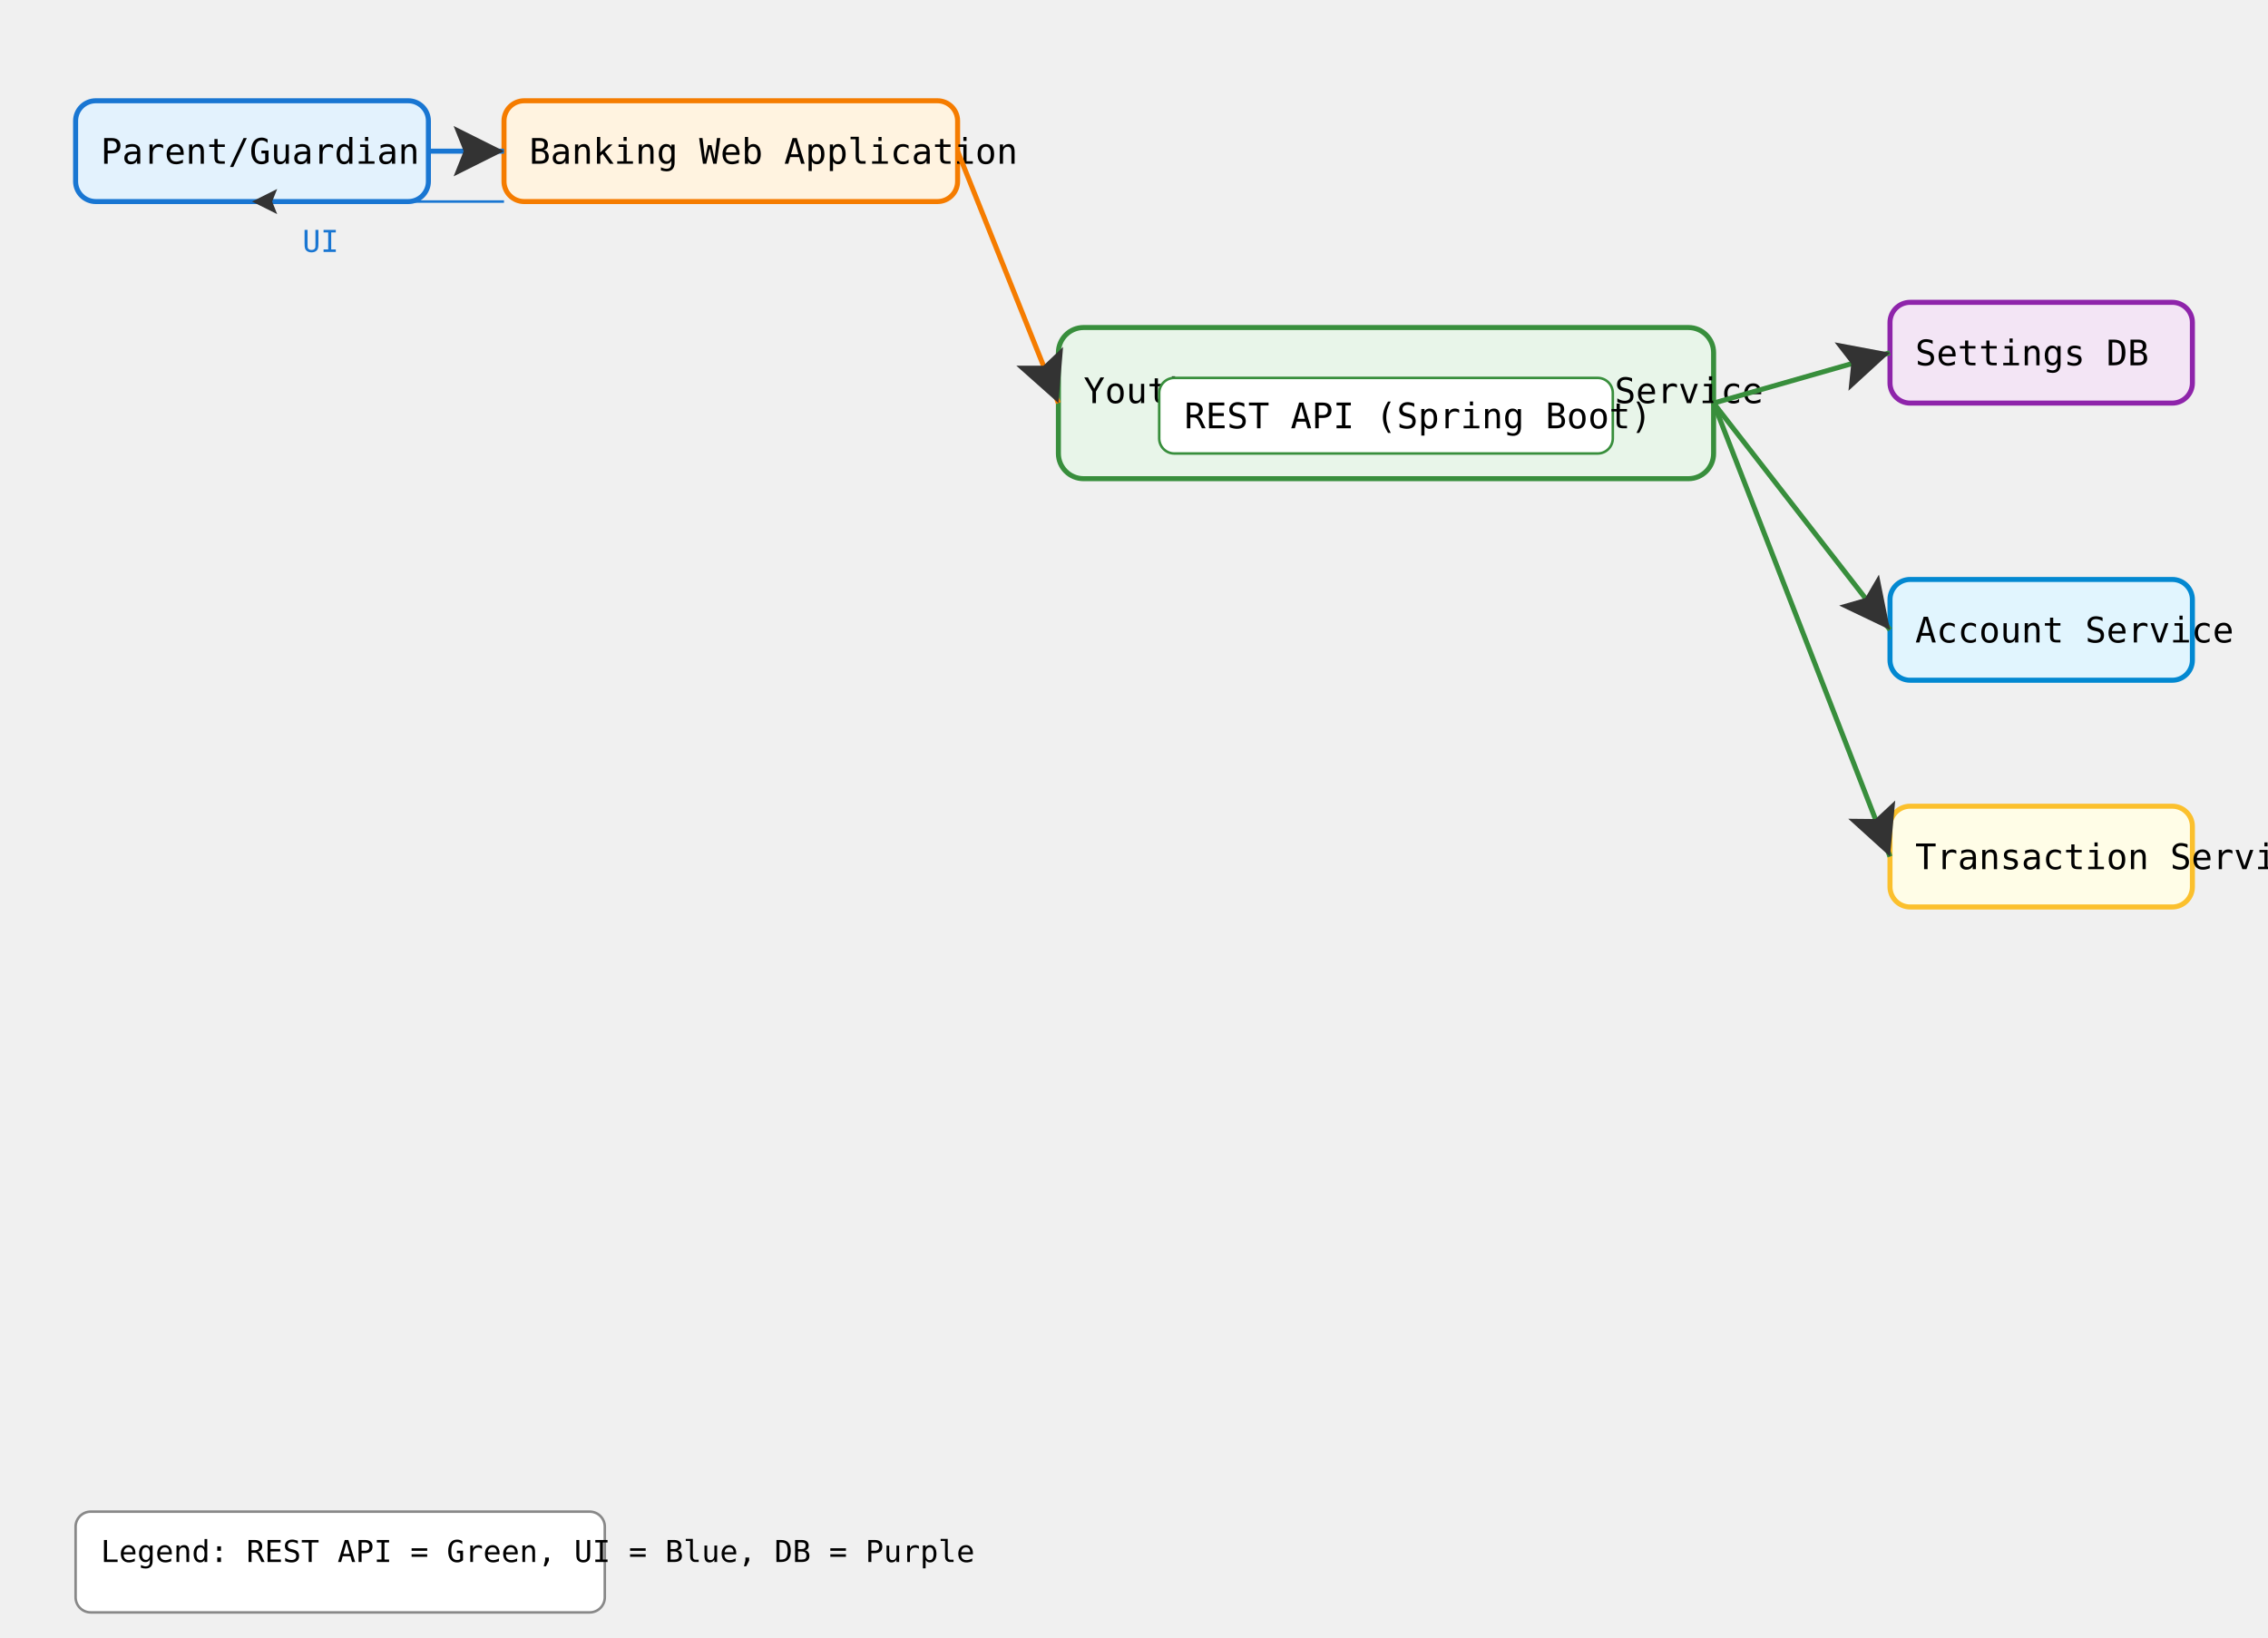
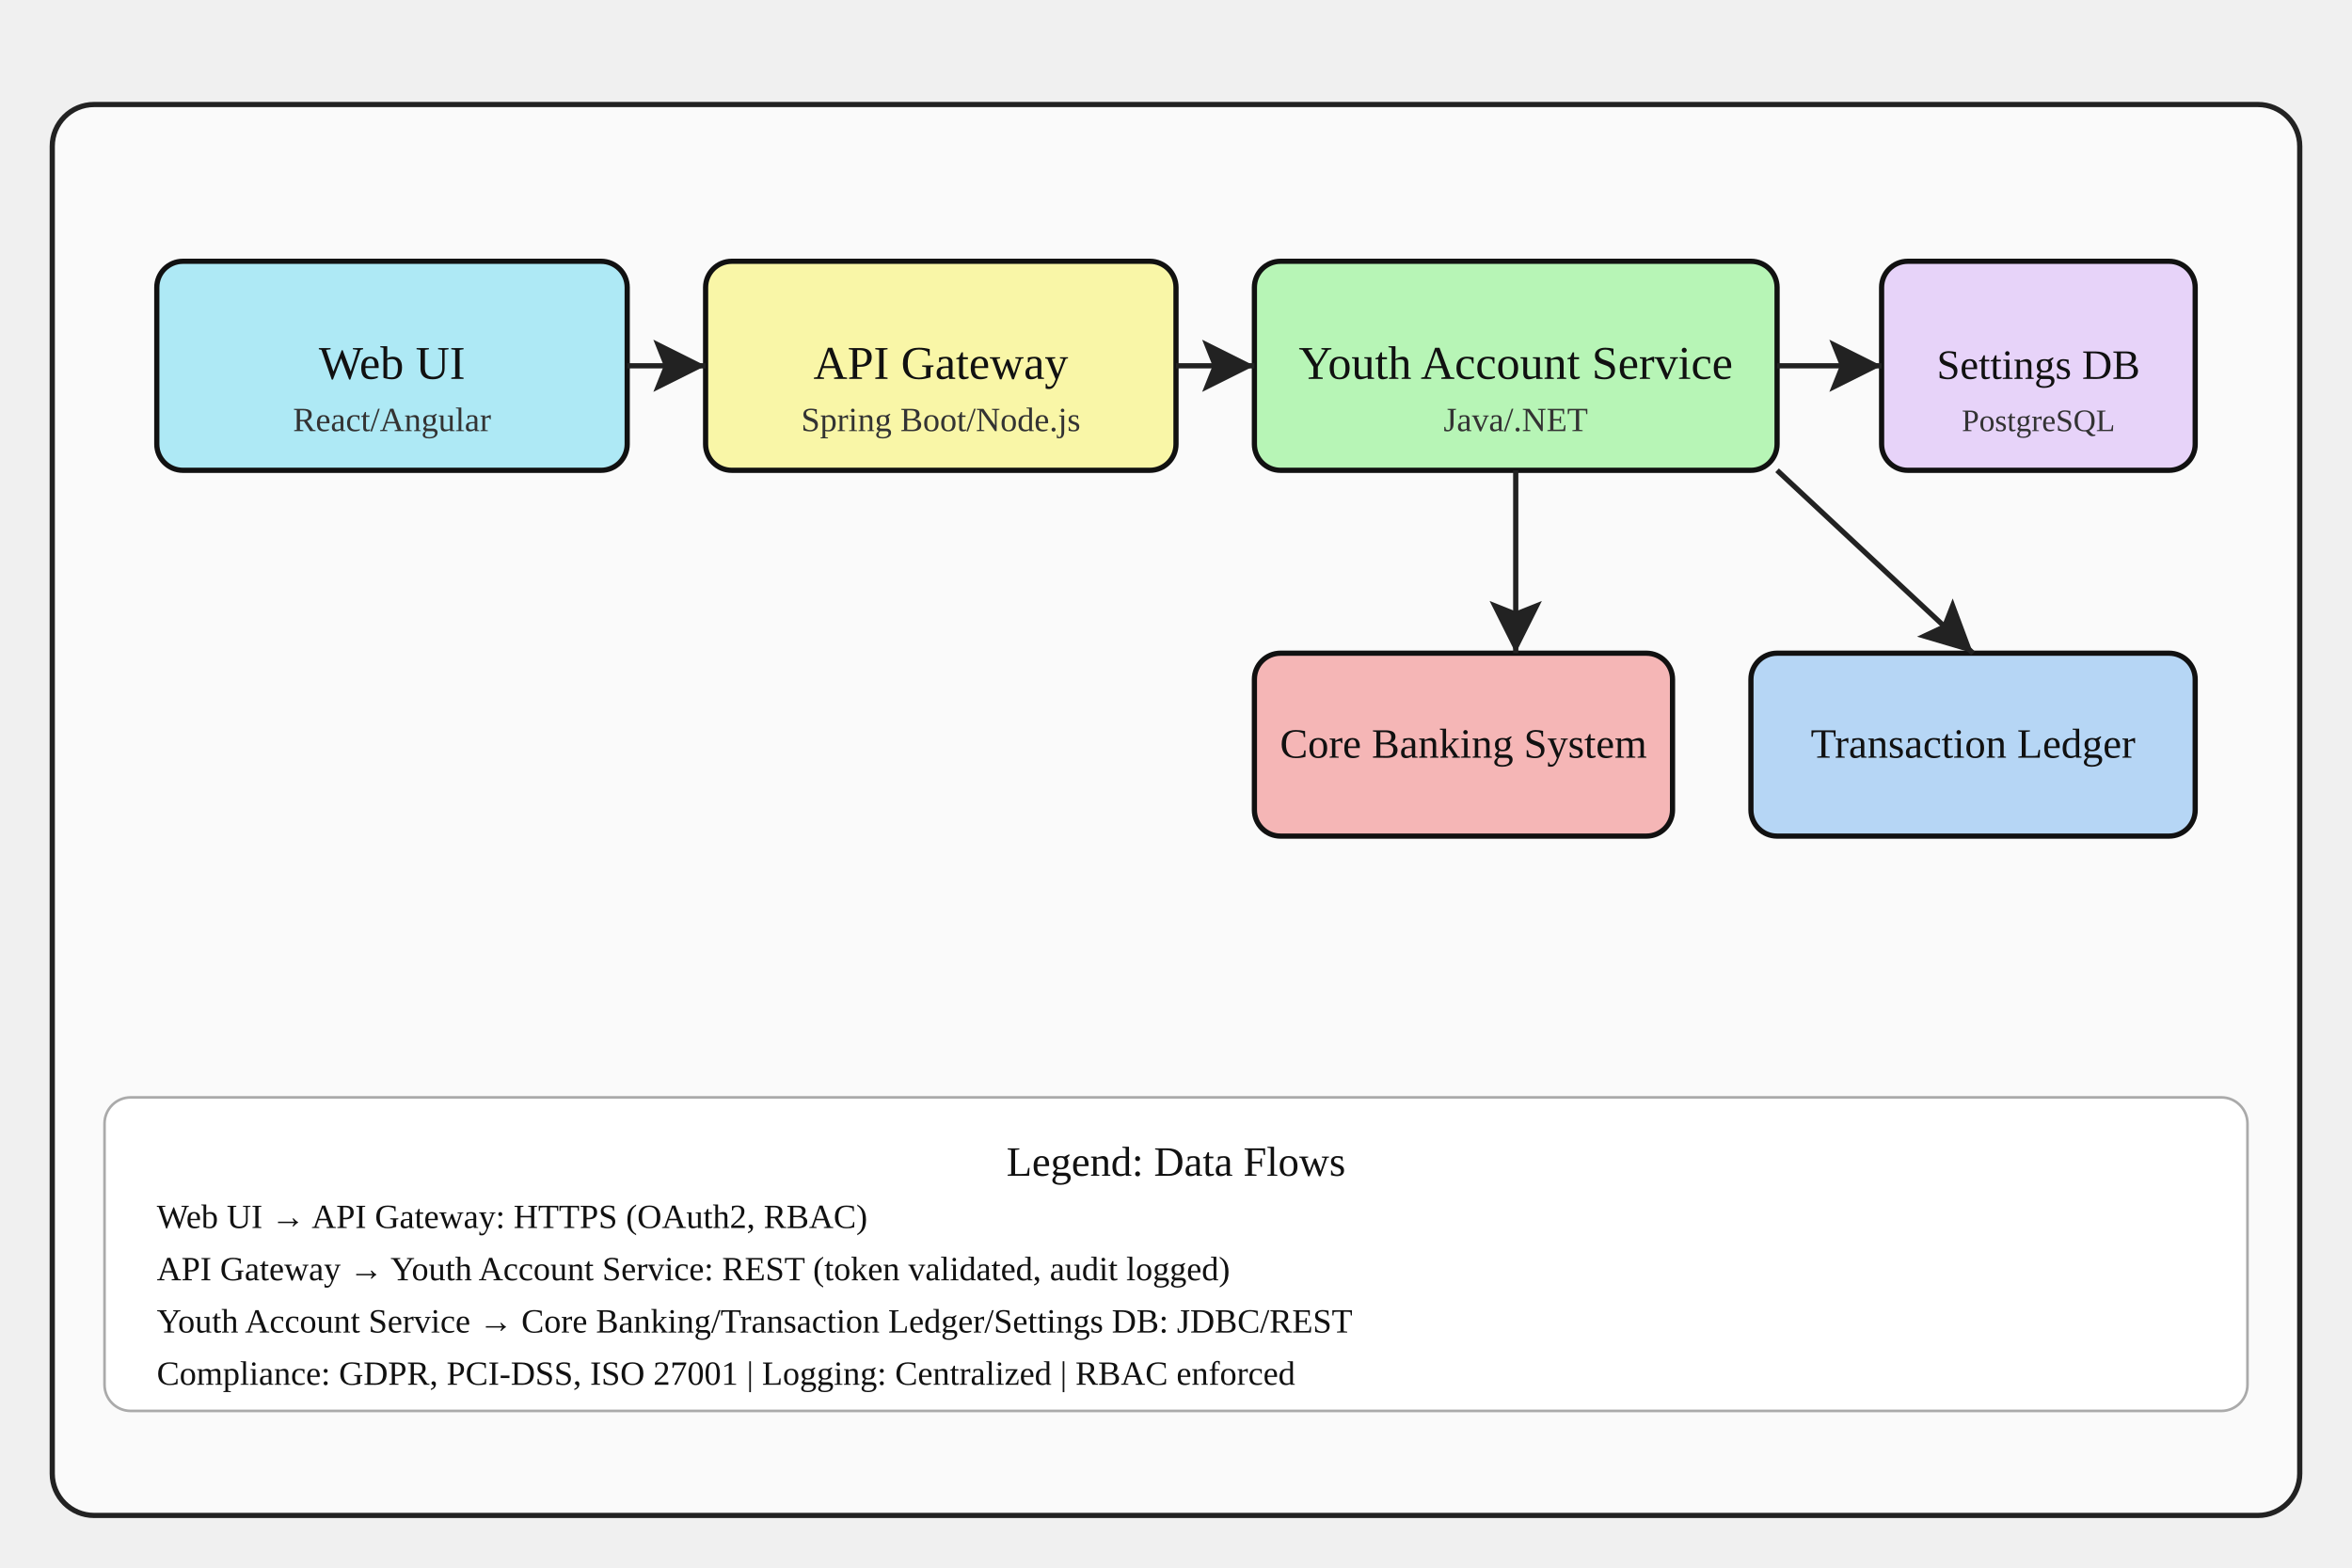
- <svg xmlns="http://www.w3.org/2000/svg" width="900" height="650" viewBox="0 0 900 650">
-   <g font-family="monospace" font-size="14">
-     <rect x="30" y="40" width="140" height="40" fill="#E3F2FD" stroke="#1976D2" stroke-width="2" rx="8" />
-     <text x="40" y="65">Parent/Guardian</text>
-     <rect x="200" y="40" width="180" height="40" fill="#FFF3E0" stroke="#F57C00" stroke-width="2" rx="8" />
-     <text x="210" y="65">Banking Web Application</text>
-     <rect x="420" y="130" width="260" height="60" fill="#E8F5E9" stroke="#388E3C" stroke-width="2" rx="10" />
-     <text x="430" y="160">Youth Account Management Service</text>
-     <rect x="460" y="150" width="180" height="30" fill="#FFFFFF" stroke="#388E3C" stroke-width="1" rx="6" />
-     <text x="470" y="170">REST API (Spring Boot)</text>
-     <rect x="750" y="120" width="120" height="40" fill="#F3E5F5" stroke="#8E24AA" stroke-width="2" rx="8" />
-     <text x="760" y="145">Settings DB</text>
-     <rect x="750" y="230" width="120" height="40" fill="#E1F5FE" stroke="#0288D1" stroke-width="2" rx="8" />
-     <text x="760" y="255">Account Service</text>
-     <rect x="750" y="320" width="120" height="40" fill="#FFFDE7" stroke="#FBC02D" stroke-width="2" rx="8" />
-     <text x="760" y="345">Transaction Service</text>
-     <line x1="170" y1="60" x2="200" y2="60" stroke="#1976D2" stroke-width="2" marker-end="url(#arrow)" />
-     <line x1="380" y1="60" x2="420" y2="160" stroke="#F57C00" stroke-width="2" marker-end="url(#arrow)" />
-     <line x1="680" y1="160" x2="750" y2="140" stroke="#388E3C" stroke-width="2" marker-end="url(#arrow)" />
-     <line x1="680" y1="160" x2="750" y2="250" stroke="#388E3C" stroke-width="2" marker-end="url(#arrow)" />
-     <line x1="680" y1="160" x2="750" y2="340" stroke="#388E3C" stroke-width="2" marker-end="url(#arrow)" />
-     <line x1="200" y1="80" x2="100" y2="80" stroke="#1976D2" stroke-width="1" marker-end="url(#arrow)" />
-     <text x="120" y="100" font-size="12" fill="#1976D2">UI</text>
-     <rect x="30" y="600" width="210" height="40" fill="#FFFFFF" stroke="#888" stroke-width="1" rx="6" />
-     <text x="40" y="620" font-size="12">Legend: REST API = Green, UI = Blue, DB = Purple</text>
-   </g>
+ <svg xmlns="http://www.w3.org/2000/svg" width="900" height="600" viewBox="0 0 900 600">
+   <rect x="20" y="40" width="860" height="540" fill="#FAFAFA" stroke="#222" stroke-width="2" rx="16" />
+   <rect x="60" y="100" width="180" height="80" fill="#AEE9F5" stroke="#111" stroke-width="2" rx="10" />
+   <text x="150" y="145" font-size="18" text-anchor="middle" fill="#111">Web UI</text>
+   <text x="150" y="165" font-size="13" text-anchor="middle" fill="#333">React/Angular</text>
+   <rect x="270" y="100" width="180" height="80" fill="#F9F6A7" stroke="#111" stroke-width="2" rx="10" />
+   <text x="360" y="145" font-size="18" text-anchor="middle" fill="#111">API Gateway</text>
+   <text x="360" y="165" font-size="13" text-anchor="middle" fill="#333">Spring Boot/Node.js</text>
+   <rect x="480" y="100" width="200" height="80" fill="#B7F5B6" stroke="#111" stroke-width="2" rx="10" />
+   <text x="580" y="145" font-size="18" text-anchor="middle" fill="#111">Youth Account Service</text>
+   <text x="580" y="165" font-size="13" text-anchor="middle" fill="#333">Java/.NET</text>
+   <rect x="720" y="100" width="120" height="80" fill="#E7D3F9" stroke="#111" stroke-width="2" rx="10" />
+   <text x="780" y="145" font-size="16" text-anchor="middle" fill="#111">Settings DB</text>
+   <text x="780" y="165" font-size="12" text-anchor="middle" fill="#333">PostgreSQL</text>
+   <rect x="480" y="250" width="160" height="70" fill="#F5B6B6" stroke="#111" stroke-width="2" rx="10" />
+   <text x="560" y="290" font-size="16" text-anchor="middle" fill="#111">Core Banking System</text>
+   <rect x="670" y="250" width="170" height="70" fill="#B6D6F5" stroke="#111" stroke-width="2" rx="10" />
+   <text x="755" y="290" font-size="16" text-anchor="middle" fill="#111">Transaction Ledger</text>
+   <line x1="240" y1="140" x2="270" y2="140" stroke="#222" stroke-width="2" marker-end="url(#arrow)" />
+   <line x1="450" y1="140" x2="480" y2="140" stroke="#222" stroke-width="2" marker-end="url(#arrow)" />
+   <line x1="680" y1="140" x2="720" y2="140" stroke="#222" stroke-width="2" marker-end="url(#arrow)" />
+   <line x1="580" y1="180" x2="580" y2="250" stroke="#222" stroke-width="2" marker-end="url(#arrow)" />
+   <line x1="680" y1="180" x2="755" y2="250" stroke="#222" stroke-width="2" marker-end="url(#arrow)" />
  <defs>
    <marker id="arrow" markerWidth="10" markerHeight="10" refX="10" refY="5" orient="auto" markerUnits="strokeWidth">
-       <path d="M0,0 L10,5 L0,10 L2,5 z" fill="#333" />
+       <path d="M0,0 L10,5 L0,10 L2,5 z" fill="#222" />
    </marker>
  </defs>
+   <rect x="40" y="420" width="820" height="120" fill="#FFF" stroke="#AAA" stroke-width="1" rx="10" />
+   <text x="450" y="450" font-size="16" text-anchor="middle" fill="#111">Legend: Data Flows</text>
+   <text x="60" y="470" font-size="13" fill="#111">Web UI → API Gateway: HTTPS (OAuth2, RBAC)</text>
+   <text x="60" y="490" font-size="13" fill="#111">API Gateway → Youth Account Service: REST (token validated, audit logged)</text>
+   <text x="60" y="510" font-size="13" fill="#111">Youth Account Service → Core Banking/Transaction Ledger/Settings DB: JDBC/REST</text>
+   <text x="60" y="530" font-size="13" fill="#111">Compliance: GDPR, PCI-DSS, ISO 27001 | Logging: Centralized | RBAC enforced</text>
</svg>
